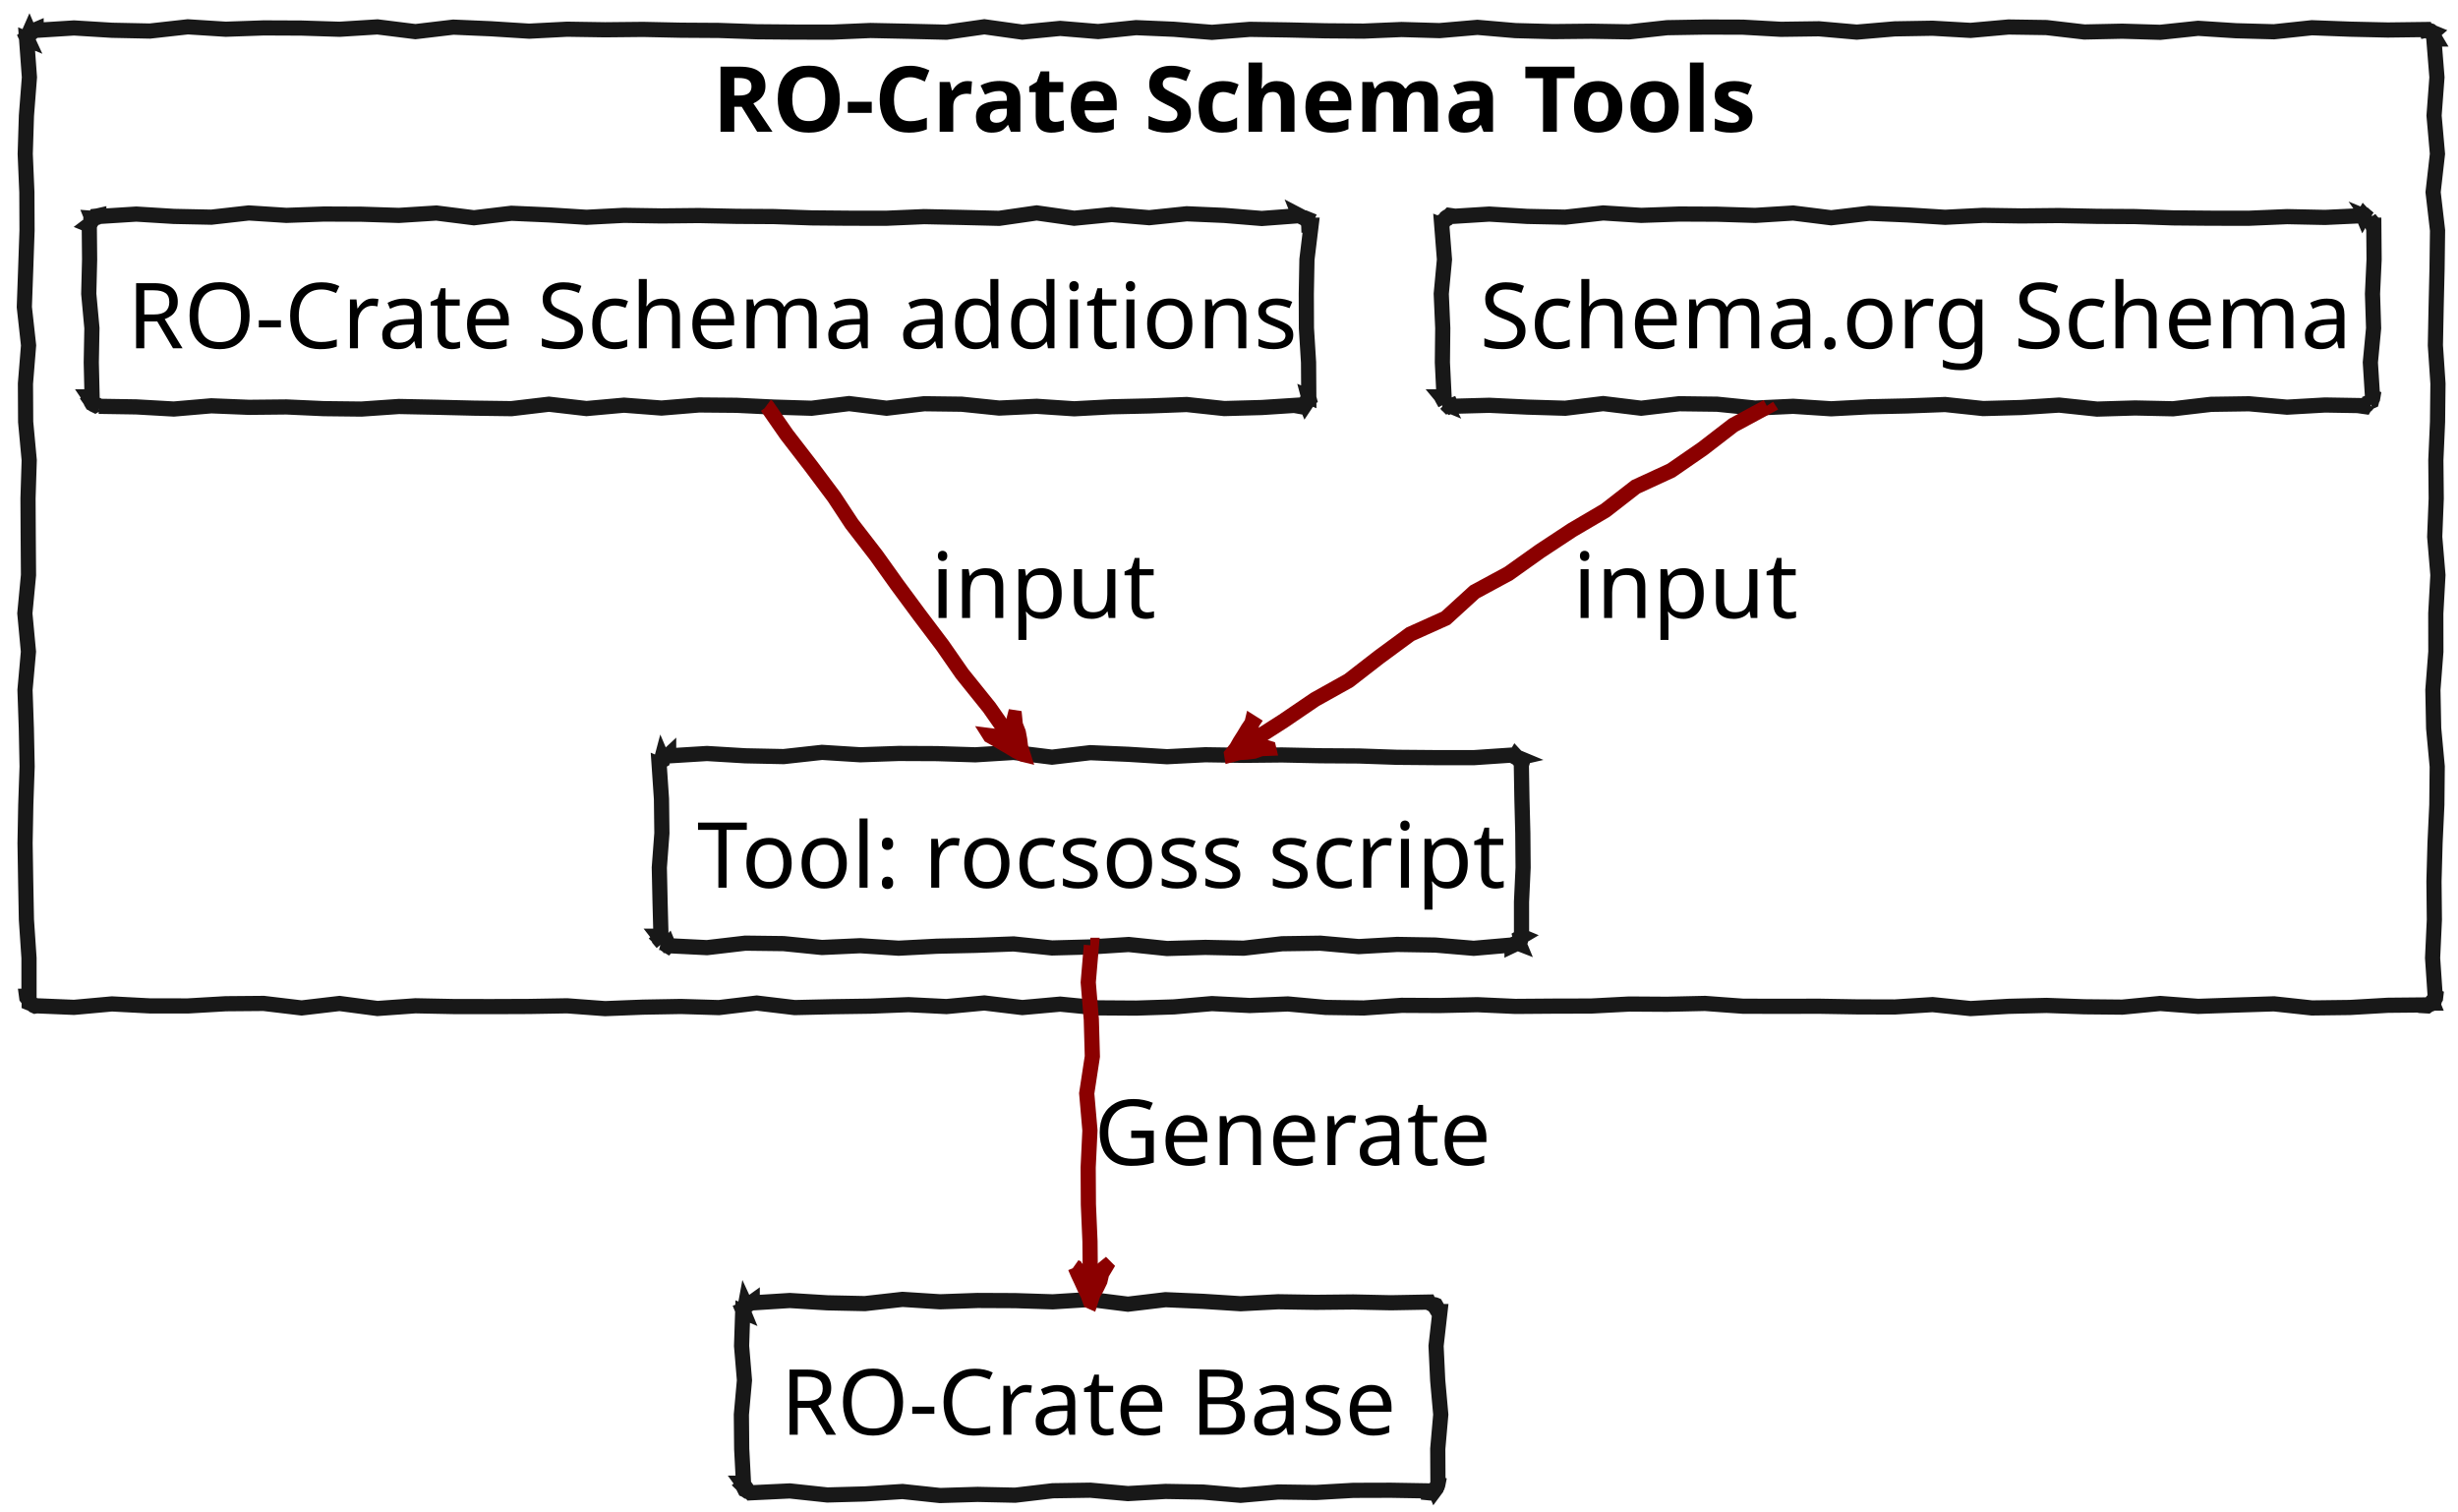
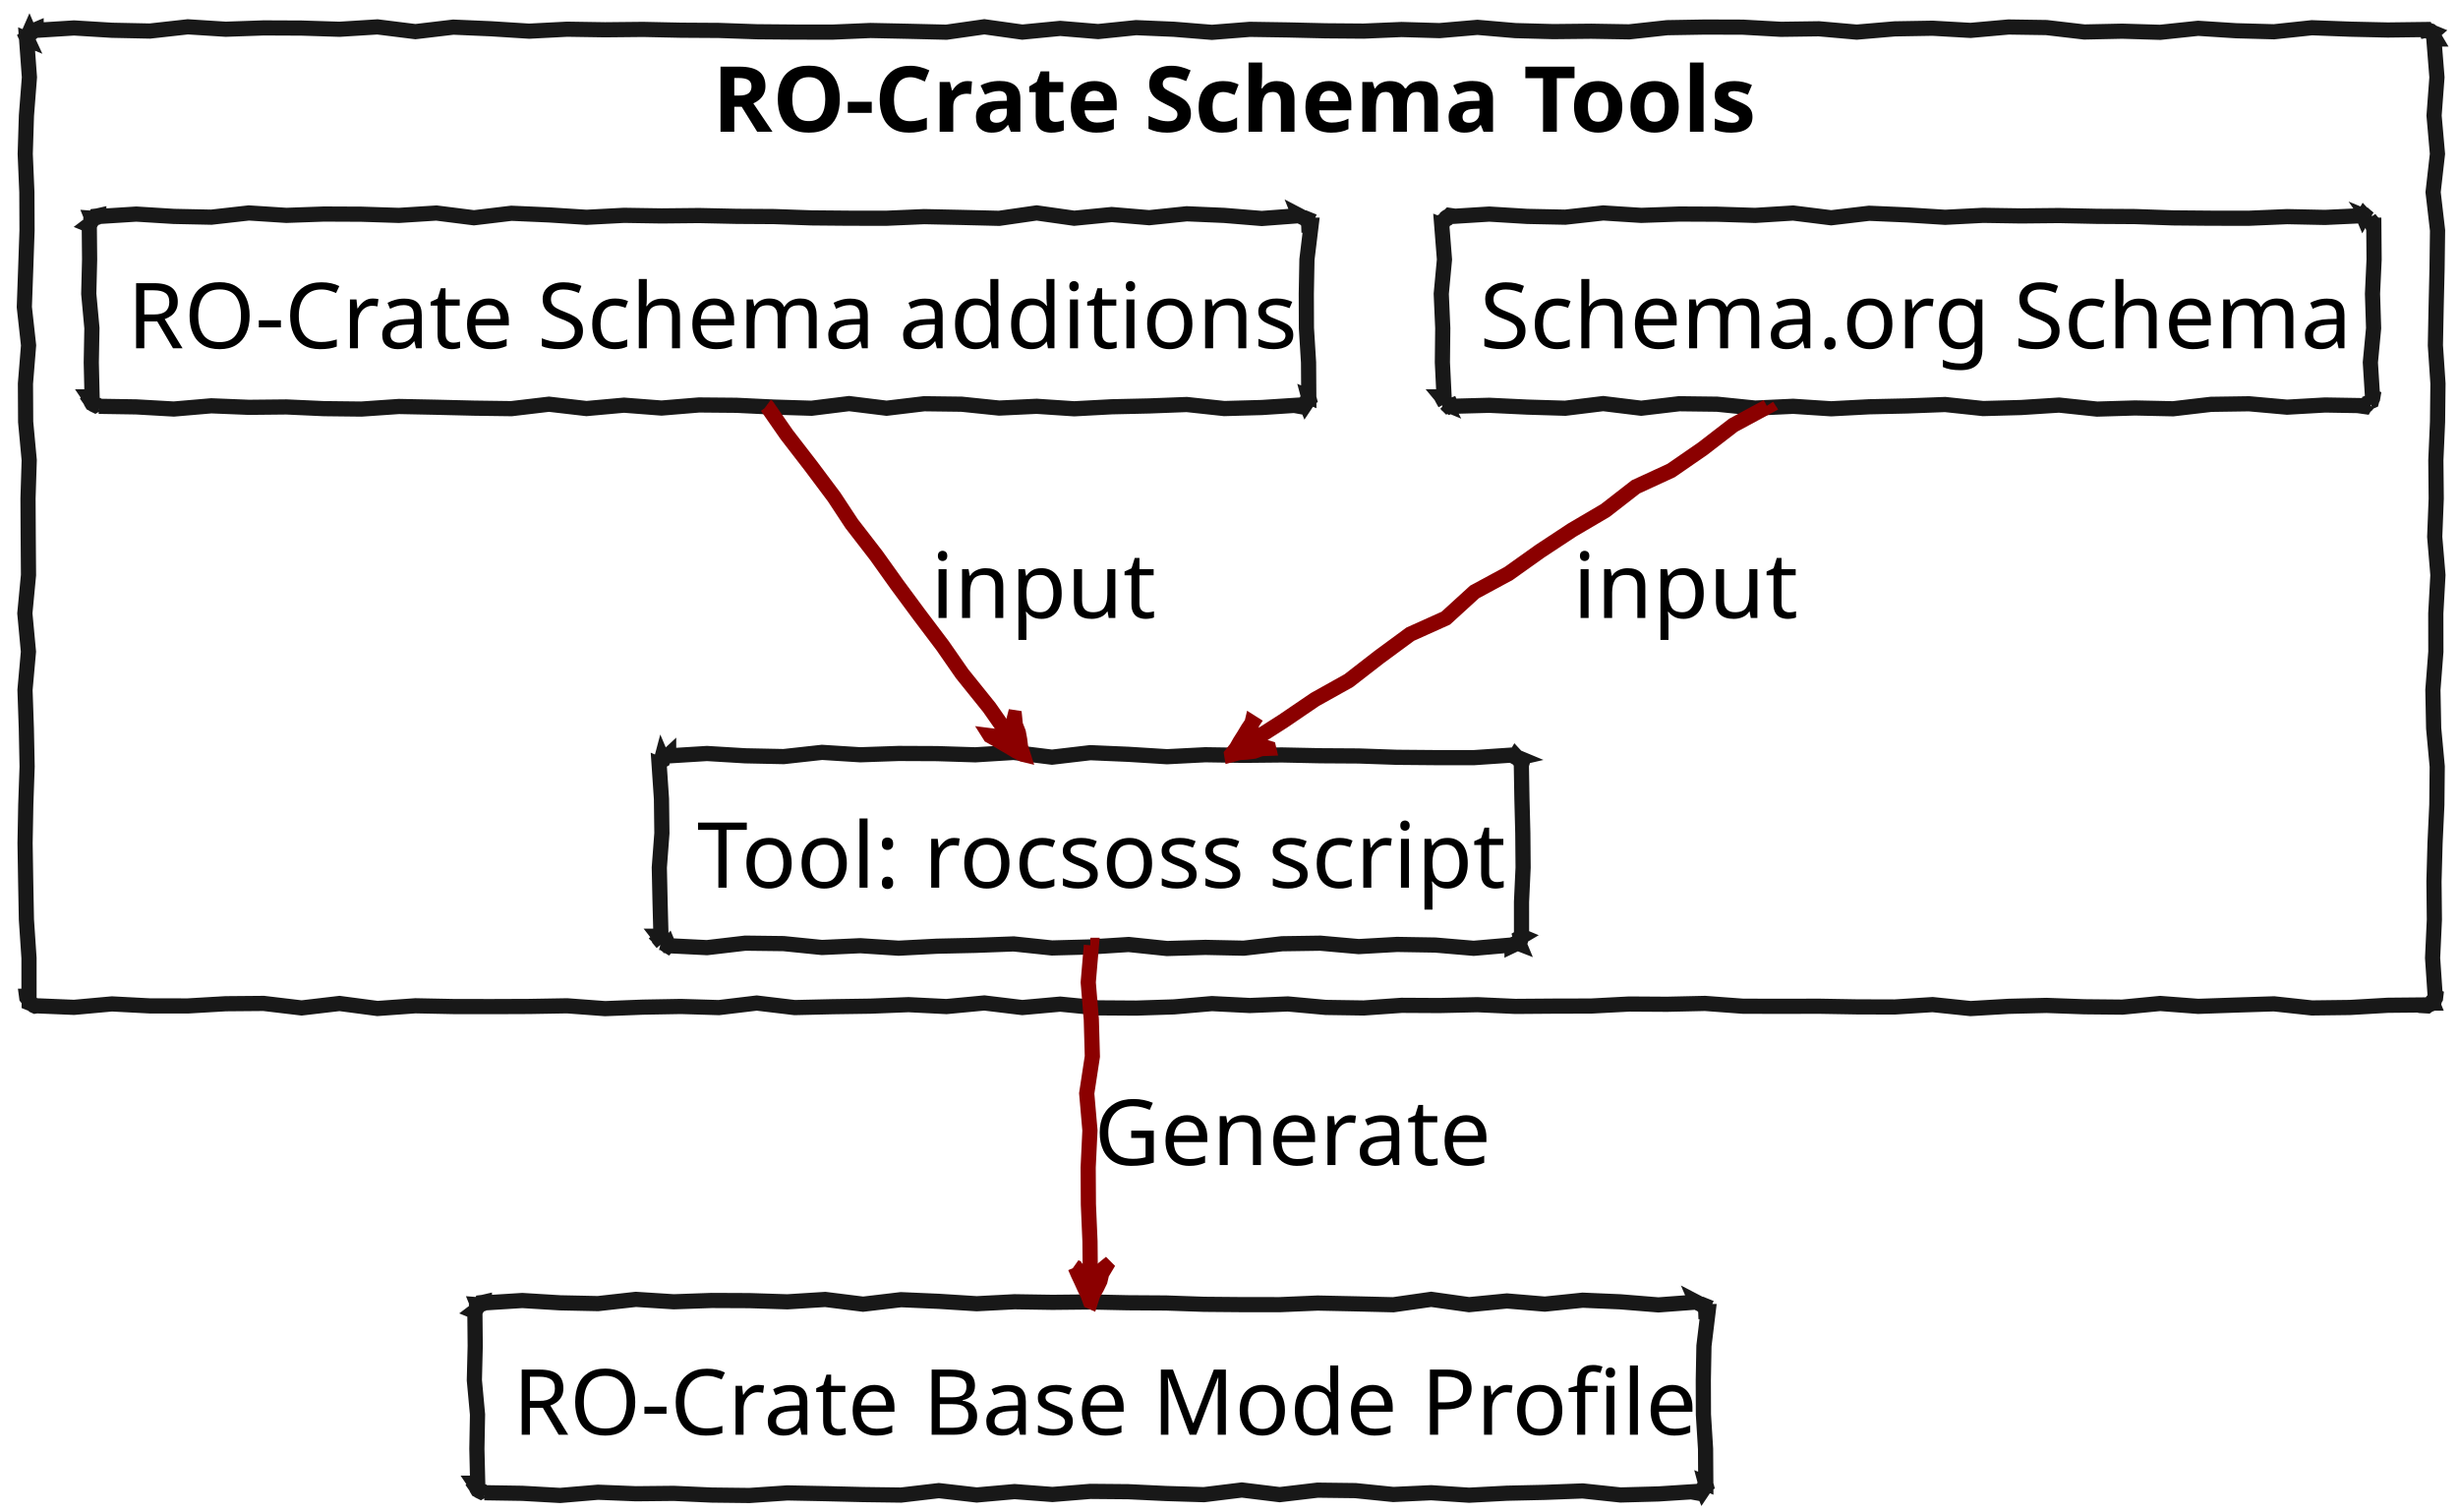
<svg xmlns="http://www.w3.org/2000/svg" contentStyleType="text/css" height="398px" preserveAspectRatio="none" style="width:647px;height:398px;background:#FFFFFF;" version="1.1" viewBox="0 0 647 398" width="647px" zoomAndPan="magnify">
  <defs />
  <g>
    <g id="cluster_tools">
      <polygon fill="none" points="9.5,7.773,9.5,7.984,19.484,7.359,29.468,7.967,39.452,8.173,49.437,7.06,59.421,7.696,69.405,7.347,79.389,7.39,89.373,7.705,99.357,7.082,109.341,8.327,119.325,7.143,129.31,7.576,139.294,8.205,149.278,7.688,159.262,7.842,169.246,7.742,179.23,7.952,189.214,8.013,199.198,8.359,209.183,8.444,219.167,8.453,229.151,8.028,239.135,8.237,249.119,8.476,259.103,7.052,269.087,8.452,279.071,7.477,289.056,8.307,299.04,7.278,309.024,7.705,319.008,8.515,328.992,7.725,338.976,7.879,348.96,8.112,358.944,8.19,368.929,7.769,378.913,8.061,388.897,7.201,398.881,8.058,408.865,8.322,418.849,8.218,428.833,8.386,438.817,7.29,448.802,7.121,458.786,7.152,468.77,7.715,478.754,7.577,488.738,8.455,498.722,7.599,508.706,7.43,518.691,8.002,528.675,7.107,538.659,7.254,548.643,8.422,558.627,8.209,568.611,8.508,578.595,7.452,588.579,8.093,598.563,8.364,608.548,7.301,618.532,7.678,628.516,7.899,638.5,7.773,638.583,7.974,638.853,7.919,639.266,8.209,639.49,8.042,639.828,8.151,640.268,8.506,640.423,8.57,640.193,8.768,640.717,9.278,640.771,9.593,640.771,9.886,641,10.273,640.646,10.273,641.459,20.353,640.701,30.433,641.592,40.513,640.447,50.593,641.617,60.673,641.484,70.753,641.245,80.833,641.047,90.913,641.727,100.993,641.614,111.073,641.169,121.153,641.268,131.233,640.87,141.313,641.716,151.393,641.155,161.473,641.173,171.553,640.392,181.633,640.595,191.713,641.531,201.793,641.43,211.873,640.957,221.953,640.678,232.033,640.781,242.113,640.314,252.193,641,262.273,641.128,262.326,641.081,262.721,640.869,263.048,640.775,263.423,640.372,263.67,640.268,264.041,640.279,264.068,639.865,264.068,639.597,264.422,639.239,264.557,638.924,264.797,638.5,264.773,638.5,264.544,628.516,264.639,618.532,265.217,608.548,265.341,598.563,264.261,588.579,264.58,578.595,264.923,568.611,264.163,558.627,265.127,548.643,265.031,538.659,264.673,528.675,264.916,518.691,265.502,508.706,264.461,498.722,265.088,488.738,265.059,478.754,264.889,468.77,264.914,458.786,264.887,448.802,264.149,438.817,264.373,428.833,264.312,418.849,264.837,408.865,264.862,398.881,264.935,388.897,264.483,378.913,264.706,368.929,264.653,358.944,265.35,348.96,265.2,338.976,264.288,328.992,264.7,319.008,264.196,309.024,265.062,299.04,265.382,289.056,265.318,279.071,264.338,269.087,265.237,259.103,264.031,249.119,264.974,239.135,264.474,229.151,264.87,219.167,265.014,209.183,265.245,199.198,264.053,189.214,265.249,179.23,264.952,169.246,265.129,159.262,265.521,149.278,264.779,139.294,264.949,129.31,264.987,119.325,264.971,109.341,264.773,99.357,265.484,89.373,264.164,79.389,265.339,69.405,264.149,59.421,264.233,49.437,264.813,39.452,264.802,29.468,264.281,19.484,265.187,9.5,264.773,9.514,264.807,9.239,264.851,8.878,264.686,8.382,264.196,8.035,264.065,7.732,264.041,7.692,264.025,7.695,263.733,7.563,263.385,7.386,263.019,7.041,262.583,7,262.273,7.636,262.273,7.634,252.193,6.953,242.113,6.761,232.033,6.599,221.953,6.785,211.873,7.137,201.793,6.932,191.713,6.582,181.633,7.487,171.553,6.541,161.473,7.502,151.393,7.427,141.313,7.372,131.233,7.692,121.153,6.754,111.073,6.699,100.993,7.519,90.913,6.403,80.833,6.766,70.753,7.115,60.673,7.069,50.593,6.641,40.513,6.957,30.433,7.745,20.353,7,10.273,7.2,10.356,6.963,9.844,7.317,9.576,7.281,9.147,7.578,8.856,7.732,8.506,7.77,8.596,8.139,8.489,8.354,8.008,8.844,8.19,9.148,7.923,9.5,7.773" style="stroke:#181818;stroke-width:4.0;" />
      <text fill="#000000" font-family="Chalkduster" font-size="24" font-weight="bold" lengthAdjust="spacing" textLength="273" x="187.5" y="34.688">RO-Crate Schema Tools</text>
    </g>
    <g id="elem_sos">
      <polygon fill="none" points="382,56.773,382,56.984,392,56.359,402,56.967,412,57.173,422,56.06,432,56.696,442,56.347,452,56.39,462,56.705,472,56.082,482,57.327,492,56.143,502,56.576,512,57.205,522,56.688,532,56.842,542,56.742,552,56.952,562,57.013,572,57.359,582,57.444,592,57.453,602,57.028,612,57.237,622,56.773,622.09,56.99,622.262,56.698,622.794,57.275,623.023,57.121,623.482,57.524,623.768,57.506,623.615,57.443,623.893,57.85,624.289,58.307,624.192,58.56,624.386,58.933,624.5,59.273,624.839,59.273,624.916,68.311,624.496,77.348,624.787,86.386,623.928,95.423,624.5,104.461,624.588,104.497,624.522,104.884,624.344,105.225,624.249,105.6,623.765,105.814,623.768,106.229,623.685,106.028,623.335,106.184,623.053,106.504,622.682,106.608,622.441,107.024,622,106.961,622,106.786,612,106.618,602,107.189,592,106.294,582,106.442,572,107.61,562,107.397,552,107.695,542,106.639,532,107.28,522,107.551,512,106.489,502,106.865,492,107.087,482,107.613,472,106.957,462,107.424,452,106.407,442,106.284,432,107.465,422,106.244,412,107.47,402,107.168,392,106.693,382,106.961,381.955,106.852,381.705,106.956,381.255,106.576,381.015,106.704,380.515,106.205,380.232,106.229,380.422,106.308,380.235,105.937,380.015,105.553,379.807,105.174,379.87,104.907,379.5,104.461,380.114,104.461,379.669,95.423,379.768,86.386,379.37,77.348,380.216,68.311,379.5,59.273,379.548,59.293,379.7,58.942,379.606,58.489,379.815,58.161,380.249,57.927,380.232,57.506,380.287,57.638,380.58,57.346,380.898,57.114,381.265,56.999,381.559,56.709,382,56.773" style="stroke:#181818;stroke-width:4.0;" />
      <text fill="#000000" font-family="Chalkduster" font-size="24" lengthAdjust="spacing" textLength="225" x="389.5" y="91.688">Schema.org Schema</text>
    </g>
    <g id="elem_roc">
      <polygon fill="none" points="26,56.773,26,56.984,35.875,56.359,45.75,56.967,55.625,57.173,65.5,56.06,75.375,56.696,85.25,56.347,95.125,56.39,105,56.705,114.875,56.082,124.75,57.327,134.625,56.143,144.5,56.576,154.375,57.205,164.25,56.688,174.125,56.842,184,56.742,193.875,56.952,203.75,57.013,213.625,57.359,223.5,57.444,233.375,57.453,243.25,57.028,253.125,57.237,263,57.476,272.875,56.052,282.75,57.452,292.625,56.477,302.5,57.307,312.375,56.278,322.25,56.705,332.125,57.515,342,56.773,341.994,56.758,342.367,56.952,342.75,57.171,343.114,57.341,343.414,57.358,343.768,57.506,343.856,57.542,343.738,57.786,344.148,58.249,344.376,58.636,344.49,58.977,344.5,59.273,345.113,59.273,344.017,68.311,343.848,77.348,343.879,86.386,344.441,95.423,344.5,104.461,344.44,104.436,344.563,104.901,344.153,105.146,343.955,105.478,343.985,105.904,343.768,106.229,343.683,106.023,343.348,106.215,343.143,106.721,342.763,106.802,342.447,107.041,342,106.961,342,106.639,332.125,107.28,322.25,107.551,312.375,106.489,302.5,106.865,292.625,107.087,282.75,107.613,272.875,106.957,263,107.424,253.125,106.407,243.25,106.284,233.375,107.465,223.5,106.244,213.625,107.47,203.75,107.168,193.875,106.693,184,106.607,174.125,107.42,164.25,106.662,154.375,107.553,144.5,106.408,134.625,107.578,124.75,107.445,114.875,107.206,105,107.008,95.125,107.688,85.25,107.575,75.375,107.13,65.5,107.229,55.625,106.831,45.75,107.677,35.875,107.116,26,106.961,26.022,107.014,25.569,106.627,25.241,106.543,25.007,106.685,24.641,106.507,24.232,106.229,24.219,106.223,23.987,105.834,23.872,105.494,23.582,105.081,23.774,104.867,23.5,104.461,24.24,104.461,24.026,95.423,24.195,86.386,23.363,77.348,23.587,68.311,23.5,59.273,23.381,59.224,23.734,58.956,23.869,58.598,24.11,58.283,24.015,57.83,24.232,57.506,24.215,57.464,24.642,57.496,25.012,57.388,25.227,56.908,25.622,56.86,26,56.773" style="stroke:#181818;stroke-width:4.0;" />
      <text fill="#000000" font-family="Chalkduster" font-size="24" lengthAdjust="spacing" textLength="301" x="33.5" y="91.688">RO-Crate Schema additions</text>
    </g>
    <g id="elem_rocsoss">
      <polygon fill="none" points="176,198.773,176,198.984,186.091,198.359,196.182,198.967,206.273,199.173,216.364,198.06,226.454,198.696,236.546,198.347,246.636,198.39,256.727,198.705,266.818,198.082,276.909,199.327,287,198.143,297.091,198.576,307.182,199.205,317.273,198.688,327.364,198.842,337.454,198.742,347.546,198.952,357.636,199.013,367.727,199.359,377.818,199.445,387.909,199.453,398,198.773,398.033,198.852,398.413,199.063,398.797,199.283,398.969,198.991,399.501,199.568,399.768,199.506,399.676,199.468,400.079,199.927,399.908,200.15,400.186,200.558,400.582,201.014,400.5,201.273,400.451,201.273,400.605,210.311,400.839,219.348,400.916,228.386,400.496,237.423,400.5,246.461,400.589,246.498,400.177,246.742,400.295,247.204,400.229,247.591,400.051,247.932,399.768,248.229,399.846,248.417,399.353,248.226,398.978,248.321,398.628,248.477,398.346,248.796,398,248.961,398,248.764,387.909,249.642,377.818,248.786,367.727,248.618,357.636,249.189,347.546,248.294,337.454,248.442,327.364,249.61,317.273,249.397,307.182,249.695,297.091,248.639,287,249.28,276.909,249.551,266.818,248.488,256.727,248.865,246.636,249.087,236.546,249.613,226.454,248.957,216.364,249.423,206.273,248.407,196.182,248.284,186.091,249.465,176,248.961,175.909,248.74,175.711,248.971,175.319,248.732,174.905,248.439,174.541,248.266,174.232,248.229,174.374,248.287,173.994,247.837,174.122,247.597,173.623,247.097,173.837,246.893,173.5,246.461,173.984,246.461,173.745,237.423,173.547,228.386,174.227,219.348,174.114,210.311,173.5,201.273,173.552,201.295,173.729,200.954,173.753,200.55,174.16,200.304,174.133,199.879,174.232,199.506,174.254,199.559,174.508,199.172,174.888,199.088,175.361,199.23,175.701,199.052,176,198.773" style="stroke:#181818;stroke-width:4.0;" />
      <text fill="#000000" font-family="Chalkduster" font-size="24" lengthAdjust="spacing" textLength="207" x="183.5" y="233.688">Tool: rocsoss script</text>
    </g>
    <g id="elem_rop">
-       <polygon fill="none" points="198,342.773,198,342.984,207.889,342.359,217.778,342.967,227.667,343.173,237.556,342.06,247.444,342.696,257.333,342.347,267.222,342.39,277.111,342.705,287,342.082,296.889,343.327,306.778,342.143,316.667,342.576,326.556,343.205,336.444,342.688,346.333,342.842,356.222,342.741,366.111,342.952,376,342.773,376.031,342.847,376.428,343.1,376.793,343.273,377.147,343.422,377.447,343.438,377.768,343.506,377.911,343.565,378.13,343.949,377.839,344.121,378.416,344.653,378.262,344.882,378.5,345.273,379.034,345.273,378.005,354.311,378.432,363.348,379.242,372.386,378.451,381.423,378.5,390.461,378.532,390.474,378.458,390.858,378.335,391.221,378.06,391.521,378.003,391.912,377.768,392.229,377.695,392.052,377.45,392.463,377.131,392.69,376.764,392.805,376.432,393.003,376,392.961,376,392.478,366.111,392.309,356.222,392.339,346.333,392.902,336.444,392.764,326.556,393.642,316.667,392.786,306.778,392.618,296.889,393.189,287,392.294,277.111,392.442,267.222,393.61,257.333,393.397,247.444,393.695,237.556,392.639,227.667,393.28,217.778,393.551,207.889,392.488,198,392.961,197.988,392.931,197.662,392.853,197.376,392.869,196.939,392.52,196.645,392.518,196.232,392.229,196.062,392.158,195.877,391.789,196.094,391.586,195.572,391.077,195.803,390.879,195.5,390.461,195.707,390.461,195.232,381.423,195.146,372.386,195.959,363.348,195.201,354.311,195.5,345.273,195.682,345.349,195.476,344.849,195.983,344.645,196.089,344.275,196.161,343.89,196.232,343.506,196.238,343.52,196.679,343.583,197.018,343.402,197.315,343.118,197.681,343.002,198,342.773" style="stroke:#181818;stroke-width:4.0;" />
-       <text fill="#000000" font-family="Chalkduster" font-size="24" lengthAdjust="spacing" textLength="163" x="205.5" y="377.688">RO-Crate Base</text>
+       <polygon fill="none" points="127.5,342.773,127.5,342.984,137.469,342.359,147.438,342.967,157.406,343.173,167.375,342.06,177.344,342.696,187.312,342.347,197.281,342.39,207.25,342.705,217.219,342.082,227.188,343.327,237.156,342.143,247.125,342.576,257.094,343.205,267.062,342.688,277.031,342.842,287,342.741,296.969,342.952,306.938,343.013,316.906,343.359,326.875,343.445,336.844,343.453,346.812,343.028,356.781,343.237,366.75,343.476,376.719,342.052,386.688,343.452,396.656,342.477,406.625,343.307,416.594,342.278,426.562,342.705,436.531,343.515,446.5,342.773,446.494,342.758,446.867,342.952,447.25,343.171,447.614,343.341,447.914,343.358,448.268,343.506,448.356,343.542,448.238,343.786,448.648,344.249,448.876,344.636,448.99,344.977,449,345.273,449.613,345.273,448.517,354.311,448.348,363.348,448.379,372.386,448.941,381.423,449,390.461,448.94,390.436,449.063,390.901,448.653,391.146,448.455,391.478,448.485,391.904,448.268,392.229,448.183,392.023,447.848,392.215,447.643,392.721,447.263,392.802,446.947,393.041,446.5,392.961,446.5,392.639,436.531,393.28,426.562,393.551,416.594,392.488,406.625,392.865,396.656,393.087,386.688,393.613,376.719,392.957,366.75,393.423,356.781,392.407,346.812,392.284,336.844,393.465,326.875,392.244,316.906,393.47,306.938,393.168,296.969,392.693,287,392.607,277.031,393.42,267.062,392.662,257.094,393.553,247.125,392.408,237.156,393.578,227.188,393.445,217.219,393.206,207.25,393.008,197.281,393.688,187.312,393.575,177.344,393.13,167.375,393.229,157.406,392.831,147.438,393.677,137.469,393.116,127.5,392.961,127.522,393.014,127.069,392.627,126.741,392.543,126.507,392.685,126.141,392.507,125.732,392.229,125.719,392.223,125.487,391.834,125.372,391.494,125.082,391.08,125.274,390.867,125,390.461,125.74,390.461,125.526,381.423,125.695,372.386,124.863,363.348,125.087,354.311,125,345.273,124.881,345.224,125.234,344.956,125.369,344.598,125.609,344.283,125.515,343.83,125.732,343.506,125.715,343.464,126.142,343.496,126.512,343.387,126.728,342.909,127.122,342.86,127.5,342.773" style="stroke:#181818;stroke-width:4.0;" />
+       <text fill="#000000" font-family="Chalkduster" font-size="24" lengthAdjust="spacing" textLength="304" x="135" y="377.688">RO-Crate Base Mode Profile</text>
    </g>
    <g id="link_sos_rocsoss">
      <path d="M465.04,106.843 L465.193,107.078 L456.25,111.908 L448.204,118.114 L439.866,123.872 L430.568,128.155 L422.542,134.393 L413.8,139.53 L405.343,145.106 L397.084,150.985 L388.143,155.816 L380.56,162.735 L371.211,166.939 L363.037,172.95 L355.007,179.18 L346.142,184.129 L337.766,189.828 L329.228,195.28 " fill="none" style="stroke:#8B0000;stroke-width:4.0;" />
      <polygon fill="#8B0000" points="324.2,198.553,324.211,198.623,326.123,198.105,328.1,197.994,330.056,197.75,331.942,197.072,333.925,196.995,333.919,196.969,332.788,196.622,331.684,196.402,330.599,196.271,329.449,195.834,328.39,195.825,328.571,195.863,328.418,194.675,328.793,193.598,329.233,192.534,329.298,191.392,329.56,190.291,329.579,190.303,328.479,191.937,327.466,193.628,326.411,195.292,325.436,197.007,324.2,198.553" style="stroke:#8B0000;stroke-width:4.0;" />
      <text fill="#000000" font-family="Chalkduster" font-size="24" lengthAdjust="spacing" textLength="54" x="414" y="162.688">input</text>
    </g>
    <g id="link_roc_rocsoss">
      <path d="M201.71,106.843 L201.936,107.01 L207.075,114.414 L213.538,122.792 L219.57,130.853 L224.185,137.871 L230.678,146.272 L236.114,153.894 L241.971,161.826 L248.12,169.973 L253.261,177.379 L260.408,186.26 L265.624,193.721 " fill="none" style="stroke:#8B0000;stroke-width:4.0;" />
      <polygon fill="#8B0000" points="269.18,198.553,269.248,198.569,268.623,196.6,268.398,194.719,268.043,192.81,267.258,190.807,267.068,188.934,267.042,188.93,266.757,190.031,266.601,191.151,266.535,192.286,266.159,193.373,266.217,194.526,266.245,194.709,265.067,194.148,263.97,194.12,262.883,194.158,261.738,193.817,260.624,193.675,260.636,193.695,262.33,194.641,264.076,195.678,265.797,196.671,267.566,197.747,269.18,198.553" style="stroke:#8B0000;stroke-width:4.0;" />
      <text fill="#000000" font-family="Chalkduster" font-size="24" lengthAdjust="spacing" textLength="54" x="245" y="162.688">input</text>
    </g>
    <g id="link_rocsoss_rop">
      <path d="M287,248.863 L287.28,248.863 L286.448,258.608 L287.258,268.352 L287.533,278.097 L286.049,287.841 L286.896,297.586 L286.431,307.33 L286.489,317.075 L286.909,326.819 L287,336.563 " fill="none" style="stroke:#8B0000;stroke-width:4.0;" />
      <polygon fill="#8B0000" points="287,342.563,287.064,342.592,287.674,340.707,288.659,338.99,289.522,337.217,289.983,335.267,291,333.563,290.982,333.545,290.099,334.263,289.31,335.073,288.584,335.947,287.637,336.601,287,337.563,287.13,337.694,286.051,336.615,285.353,335.917,284.702,335.265,283.78,334.343,283,333.563,283.021,333.573,283.79,335.359,284.654,337.188,285.473,338.996,286.378,340.843,287,342.563" style="stroke:#8B0000;stroke-width:4.0;" />
      <text fill="#000000" font-family="Chalkduster" font-size="24" lengthAdjust="spacing" textLength="100" x="288" y="306.688">Generate</text>
    </g>
  </g>
</svg>
